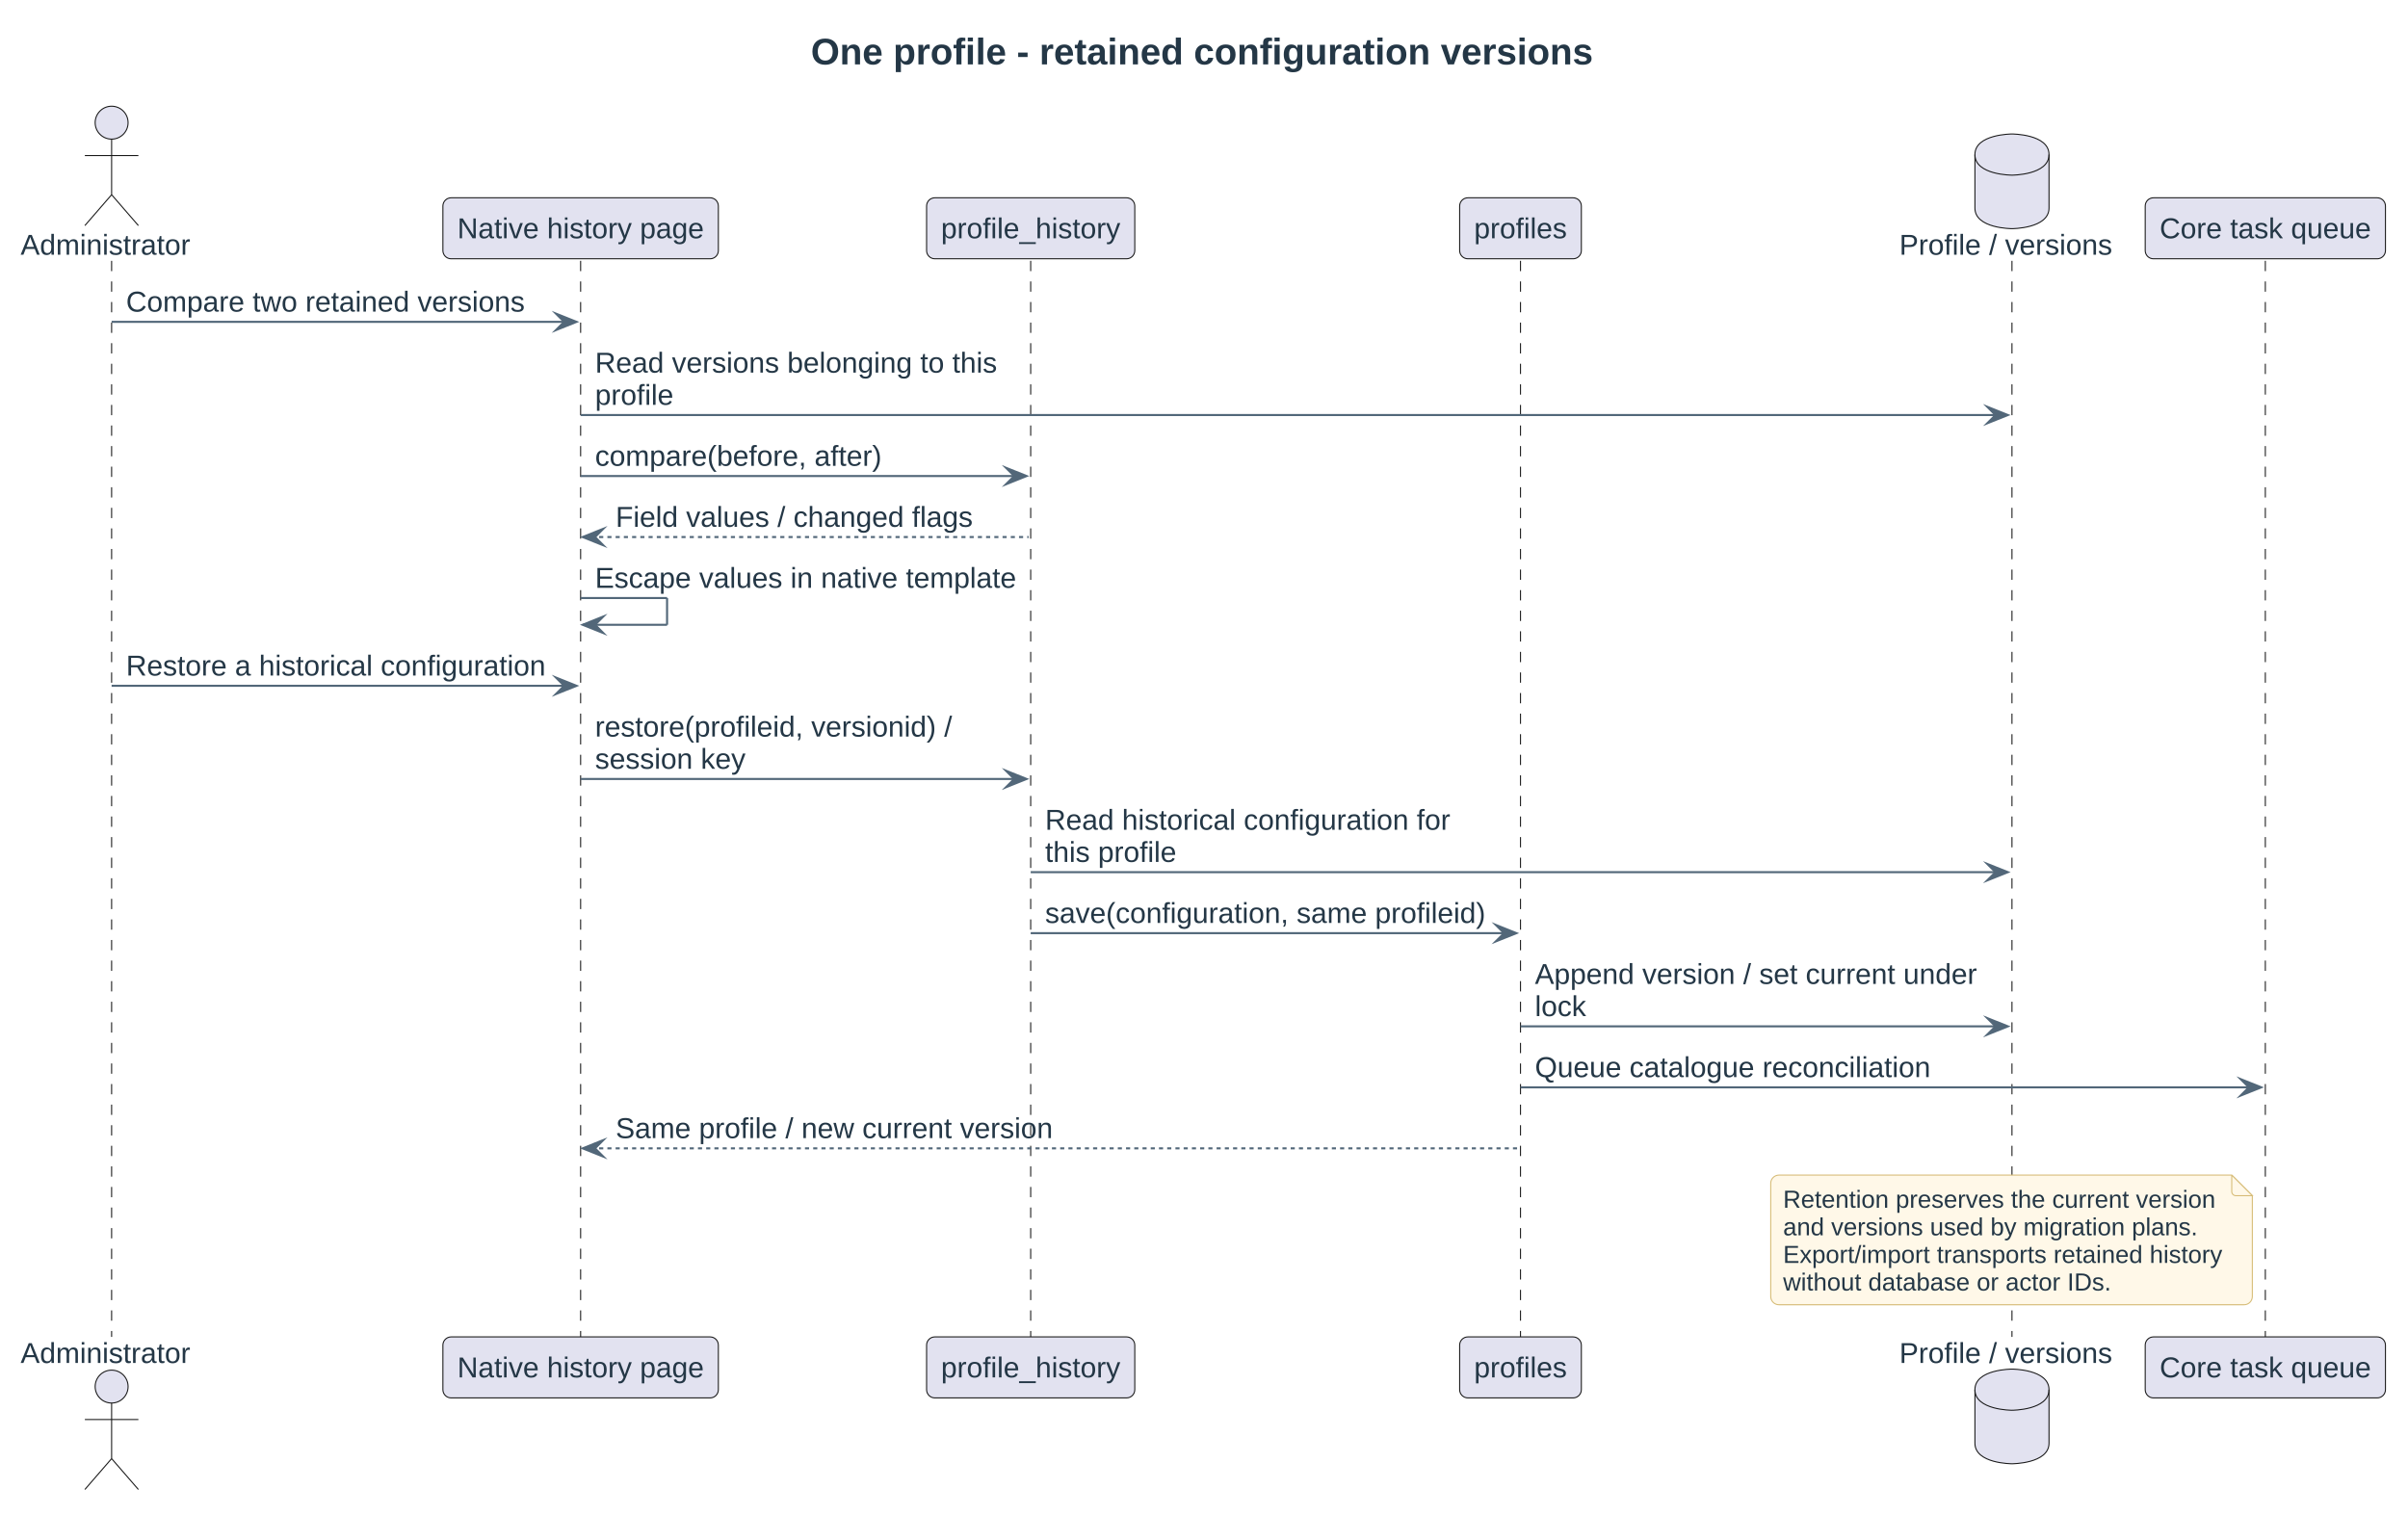
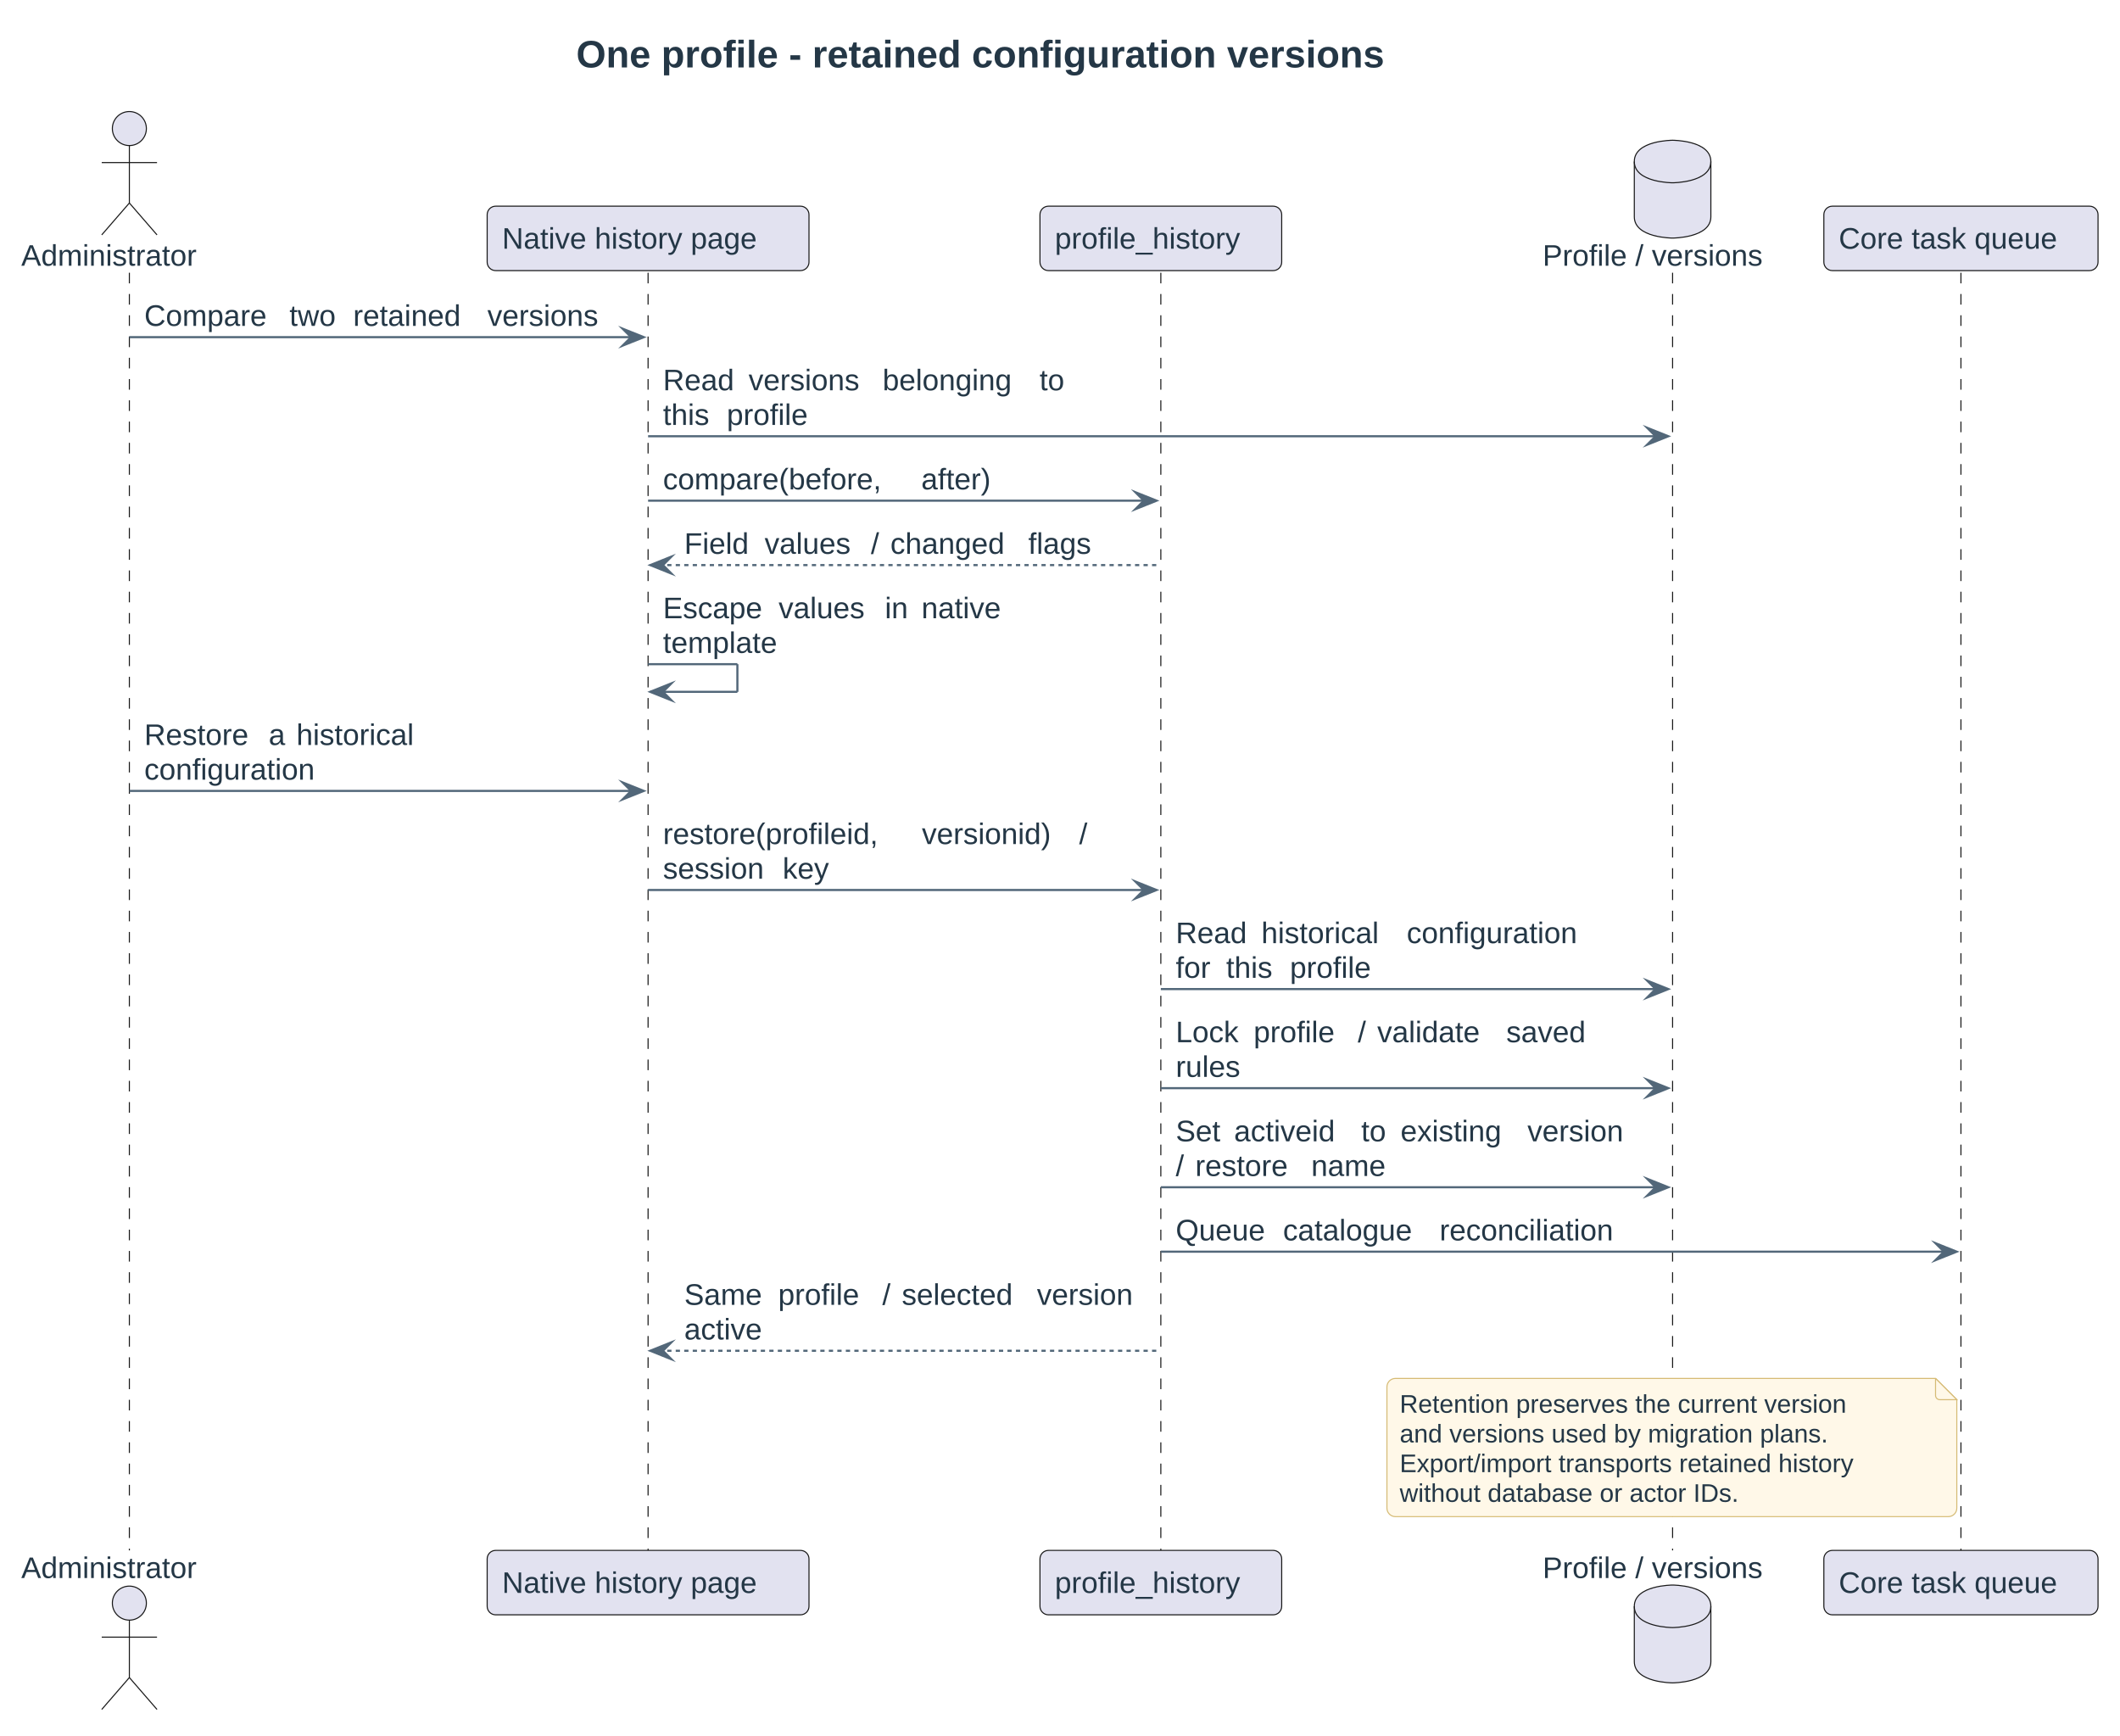
- <svg xmlns="http://www.w3.org/2000/svg" version="1.1" data-diagram-type="SEQUENCE" style="width:1170px;height:736px;background:#FFFFFF;" width="1170px" height="736px" viewBox="0 0 1170 736" zoomAndPan="magnify" preserveAspectRatio="none" contentStyleType="text/css">
+ <svg xmlns="http://www.w3.org/2000/svg" version="1.1" data-diagram-type="SEQUENCE" style="width:997px;height:816px;background:#FFFFFF;" width="997px" height="816px" viewBox="0 0 997 816" zoomAndPan="magnify" preserveAspectRatio="none" contentStyleType="text/css">
  <defs />
  <g font-family="sans-serif" lengthAdjust="spacing">
    <g class="title" data-source-line="3">
-       <text x="393.995" y="31.295" fill="#243746" font-size="18" textLength="380.057" font-weight="700" font-family="Arial">One profile - retained configuration versions</text>
+       <text x="270.996" y="31.708" fill="#243746" font-size="18" textLength="453.674" font-weight="700" font-family="Arial">One profile - retained configuration versions</text>
    </g>
    <g>
-       <rect x="50.734" y="126.75" width="8" height="522.875" fill="#000" fill-opacity="0" />
-       <line x1="54.234" y1="126.75" x2="54.234" y2="649.625" style="stroke:#181818;stroke-width:0.5;stroke-dasharray:5,5;" />
+       <rect x="57.341" y="128.25" width="8" height="600.813" fill="#000" fill-opacity="0" />
+       <line x1="60.841" y1="128.25" x2="60.841" y2="729.063" style="stroke:#181818;stroke-width:0.5;stroke-dasharray:5,5;" />
    </g>
    <g>
-       <rect x="278.616" y="126.75" width="8" height="522.875" fill="#000" fill-opacity="0" />
-       <line x1="282.116" y1="126.75" x2="282.116" y2="649.625" style="stroke:#181818;stroke-width:0.5;stroke-dasharray:5,5;" />
+       <rect x="301.281" y="128.25" width="8" height="600.813" fill="#000" fill-opacity="0" />
+       <line x1="304.781" y1="128.25" x2="304.781" y2="729.063" style="stroke:#181818;stroke-width:0.5;stroke-dasharray:5,5;" />
    </g>
    <g>
-       <rect x="497.291" y="126.75" width="8" height="522.875" fill="#000" fill-opacity="0" />
-       <line x1="500.791" y1="126.75" x2="500.791" y2="649.625" style="stroke:#181818;stroke-width:0.5;stroke-dasharray:5,5;" />
+       <rect x="542.417" y="128.25" width="8" height="600.813" fill="#000" fill-opacity="0" />
+       <line x1="545.917" y1="128.25" x2="545.917" y2="729.063" style="stroke:#181818;stroke-width:0.5;stroke-dasharray:5,5;" />
    </g>
    <g>
-       <rect x="735.283" y="126.75" width="8" height="522.875" fill="#000" fill-opacity="0" />
-       <line x1="738.783" y1="126.75" x2="738.783" y2="649.625" style="stroke:#181818;stroke-width:0.5;stroke-dasharray:5,5;" />
+       <rect x="783.089" y="128.25" width="8" height="600.813" fill="#000" fill-opacity="0" />
+       <line x1="786.589" y1="128.25" x2="786.589" y2="729.063" style="stroke:#181818;stroke-width:0.5;stroke-dasharray:5,5;" />
    </g>
    <g>
-       <rect x="974.075" y="126.75" width="8" height="522.875" fill="#000" fill-opacity="0" />
-       <line x1="977.575" y1="126.75" x2="977.575" y2="649.625" style="stroke:#181818;stroke-width:0.5;stroke-dasharray:5,5;" />
+       <rect x="918.695" y="128.25" width="8" height="600.813" fill="#000" fill-opacity="0" />
+       <line x1="922.195" y1="128.25" x2="922.195" y2="729.063" style="stroke:#181818;stroke-width:0.5;stroke-dasharray:5,5;" />
    </g>
-     <g>
-       <rect x="1097.182" y="126.75" width="8" height="522.875" fill="#000" fill-opacity="0" />
-       <line x1="1100.682" y1="126.75" x2="1100.682" y2="649.625" style="stroke:#181818;stroke-width:0.5;stroke-dasharray:5,5;" />
-     </g>
-     <text x="10" y="123.783" fill="#243746" font-size="14" textLength="82.469" font-family="Arial">Administrator</text>
-     <ellipse cx="54.234" cy="59.609" rx="8" ry="8" fill="#E2E2F0" style="stroke:#181818;stroke-width:0.5;" />
-     <path d="M54.234,67.609 L54.234,94.609 M41.234,75.609 L67.234,75.609 M54.234,94.609 L41.234,109.609 M54.234,94.609 L67.234,109.609" style="stroke:#181818;stroke-width:0.5;" fill="none" />
-     <rect x="215.196" y="96.109" width="133.841" height="29.641" fill="#E2E2F0" style="stroke:#181818;stroke-width:0.5;" rx="4" ry="4" />
-     <text x="222.196" y="115.783" fill="#243746" font-size="14" textLength="119.841" font-family="Arial">Native history page</text>
-     <rect x="450.215" y="96.109" width="101.151" height="29.641" fill="#E2E2F0" style="stroke:#181818;stroke-width:0.5;" rx="4" ry="4" />
-     <text x="457.215" y="115.783" fill="#243746" font-size="14" textLength="87.151" font-family="Arial">profile_history</text>
-     <rect x="709.218" y="96.109" width="59.131" height="29.641" fill="#E2E2F0" style="stroke:#181818;stroke-width:0.5;" rx="4" ry="4" />
-     <text x="716.218" y="115.783" fill="#243746" font-size="14" textLength="45.131" font-family="Arial">profiles</text>
-     <text x="922.834" y="123.783" fill="#243746" font-size="14" textLength="103.482" font-family="Arial">Profile / versions</text>
-     <path d="M959.575,75.109 C959.575,65.109 977.575,65.109 977.575,65.109 C977.575,65.109 995.575,65.109 995.575,75.109 L995.575,101.109 C995.575,111.109 977.575,111.109 977.575,111.109 C977.575,111.109 959.575,111.109 959.575,101.109 L959.575,75.109" style="stroke:#181818;stroke-width:0.5;" fill="#E2E2F0" />
-     <path d="M959.575,75.109 C959.575,85.109 977.575,85.109 977.575,85.109 C977.575,85.109 995.575,85.109 995.575,75.109" style="stroke:#181818;stroke-width:0.5;" fill="none" />
-     <rect x="1042.316" y="96.109" width="116.73" height="29.641" fill="#E2E2F0" style="stroke:#181818;stroke-width:0.5;" rx="4" ry="4" />
-     <text x="1049.316" y="115.783" fill="#243746" font-size="14" textLength="102.73" font-family="Arial">Core task queue</text>
-     <text x="10" y="662.299" fill="#243746" font-size="14" textLength="82.469" font-family="Arial">Administrator</text>
-     <ellipse cx="54.234" cy="673.766" rx="8" ry="8" fill="#E2E2F0" style="stroke:#181818;stroke-width:0.5;" />
-     <path d="M54.234,681.766 L54.234,708.766 M41.234,689.766 L67.234,689.766 M54.234,708.766 L41.234,723.766 M54.234,708.766 L67.234,723.766" style="stroke:#181818;stroke-width:0.5;" fill="none" />
-     <rect x="215.196" y="649.625" width="133.841" height="29.641" fill="#E2E2F0" style="stroke:#181818;stroke-width:0.5;" rx="4" ry="4" />
-     <text x="222.196" y="669.299" fill="#243746" font-size="14" textLength="119.841" font-family="Arial">Native history page</text>
-     <rect x="450.215" y="649.625" width="101.151" height="29.641" fill="#E2E2F0" style="stroke:#181818;stroke-width:0.5;" rx="4" ry="4" />
-     <text x="457.215" y="669.299" fill="#243746" font-size="14" textLength="87.151" font-family="Arial">profile_history</text>
-     <rect x="709.218" y="649.625" width="59.131" height="29.641" fill="#E2E2F0" style="stroke:#181818;stroke-width:0.5;" rx="4" ry="4" />
-     <text x="716.218" y="669.299" fill="#243746" font-size="14" textLength="45.131" font-family="Arial">profiles</text>
-     <text x="922.834" y="662.299" fill="#243746" font-size="14" textLength="103.482" font-family="Arial">Profile / versions</text>
-     <path d="M959.575,675.266 C959.575,665.266 977.575,665.266 977.575,665.266 C977.575,665.266 995.575,665.266 995.575,675.266 L995.575,701.266 C995.575,711.266 977.575,711.266 977.575,711.266 C977.575,711.266 959.575,711.266 959.575,701.266 L959.575,675.266" style="stroke:#181818;stroke-width:0.5;" fill="#E2E2F0" />
-     <path d="M959.575,675.266 C959.575,685.266 977.575,685.266 977.575,685.266 C977.575,685.266 995.575,685.266 995.575,675.266" style="stroke:#181818;stroke-width:0.5;" fill="none" />
-     <rect x="1042.316" y="649.625" width="116.73" height="29.641" fill="#E2E2F0" style="stroke:#181818;stroke-width:0.5;" rx="4" ry="4" />
-     <text x="1049.316" y="669.299" fill="#243746" font-size="14" textLength="102.73" font-family="Arial">Core task queue</text>
-     <polygon points="270.116,152.391,280.116,156.391,270.116,160.391,274.116,156.391" fill="#526779" style="stroke:#526779;stroke-width:1;stroke-linejoin:miter;stroke-miterlimit:10;" />
-     <line x1="54.234" y1="156.391" x2="276.116" y2="156.391" style="stroke:#526779;stroke-width:1;" />
-     <text x="61.234" y="151.424" fill="#243746" font-size="14" textLength="57.579" font-family="Arial">Compare</text>
-     <text x="118.813" y="151.424" fill="#243746" font-size="14" font-family="Arial"> </text>
-     <text x="122.703" y="151.424" fill="#243746" font-size="14" textLength="21.786" font-family="Arial">two</text>
-     <text x="144.489" y="151.424" fill="#243746" font-size="14" font-family="Arial"> </text>
-     <text x="148.379" y="151.424" fill="#243746" font-size="14" textLength="50.593" font-family="Arial">retained</text>
-     <text x="198.972" y="151.424" fill="#243746" font-size="14" font-family="Arial"> </text>
-     <text x="202.861" y="151.424" fill="#243746" font-size="14" textLength="52.131" font-family="Arial">versions</text>
-     <polygon points="965.575,197.672,975.575,201.672,965.575,205.672,969.575,201.672" fill="#526779" style="stroke:#526779;stroke-width:1;stroke-linejoin:miter;stroke-miterlimit:10;" />
-     <line x1="282.116" y1="201.672" x2="971.575" y2="201.672" style="stroke:#526779;stroke-width:1;" />
-     <text x="289.116" y="181.064" fill="#243746" font-size="14" textLength="33.469" font-family="Arial">Read</text>
-     <text x="322.585" y="181.064" fill="#243746" font-size="14" font-family="Arial"> </text>
-     <text x="326.475" y="181.064" fill="#243746" font-size="14" textLength="52.131" font-family="Arial">versions</text>
-     <text x="378.605" y="181.064" fill="#243746" font-size="14" font-family="Arial"> </text>
-     <text x="382.495" y="181.064" fill="#243746" font-size="14" textLength="60.724" font-family="Arial">belonging</text>
-     <text x="443.219" y="181.064" fill="#243746" font-size="14" font-family="Arial"> </text>
-     <text x="447.108" y="181.064" fill="#243746" font-size="14" textLength="11.676" font-family="Arial">to</text>
-     <text x="458.784" y="181.064" fill="#243746" font-size="14" font-family="Arial"> </text>
-     <text x="462.674" y="181.064" fill="#243746" font-size="14" textLength="21.786" font-family="Arial">this</text>
-     <text x="289.116" y="196.705" fill="#243746" font-size="14" textLength="38.131" font-family="Arial">profile</text>
-     <polygon points="488.791,227.313,498.791,231.313,488.791,235.313,492.791,231.313" fill="#526779" style="stroke:#526779;stroke-width:1;stroke-linejoin:miter;stroke-miterlimit:10;" />
-     <line x1="282.116" y1="231.313" x2="494.791" y2="231.313" style="stroke:#526779;stroke-width:1;" />
-     <text x="289.116" y="226.346" fill="#243746" font-size="14" textLength="102.717" font-family="Arial">compare(before,</text>
-     <text x="391.833" y="226.346" fill="#243746" font-size="14" font-family="Arial"> </text>
-     <text x="395.723" y="226.346" fill="#243746" font-size="14" textLength="32.676" font-family="Arial">after)</text>
-     <polygon points="293.116,256.953,283.116,260.953,293.116,264.953,289.116,260.953" fill="#526779" style="stroke:#526779;stroke-width:1;stroke-linejoin:miter;stroke-miterlimit:10;" />
-     <line x1="287.116" y1="260.953" x2="499.791" y2="260.953" style="stroke:#526779;stroke-width:1;stroke-dasharray:2,2;" />
-     <text x="299.116" y="255.986" fill="#243746" font-size="14" textLength="30.345" font-family="Arial">Field</text>
-     <text x="329.461" y="255.986" fill="#243746" font-size="14" font-family="Arial"> </text>
-     <text x="333.351" y="255.986" fill="#243746" font-size="14" textLength="40.469" font-family="Arial">values</text>
-     <text x="373.819" y="255.986" fill="#243746" font-size="14" font-family="Arial"> </text>
-     <text x="377.709" y="255.986" fill="#243746" font-size="14" font-family="Arial">/</text>
-     <text x="381.599" y="255.986" fill="#243746" font-size="14" font-family="Arial"> </text>
-     <text x="385.488" y="255.986" fill="#243746" font-size="14" textLength="53.717" font-family="Arial">changed</text>
-     <text x="439.205" y="255.986" fill="#243746" font-size="14" font-family="Arial"> </text>
-     <text x="443.095" y="255.986" fill="#243746" font-size="14" textLength="29.572" font-family="Arial">flags</text>
-     <line x1="282.116" y1="290.594" x2="324.116" y2="290.594" style="stroke:#526779;stroke-width:1;" />
-     <line x1="324.116" y1="290.594" x2="324.116" y2="303.594" style="stroke:#526779;stroke-width:1;" />
-     <line x1="283.116" y1="303.594" x2="324.116" y2="303.594" style="stroke:#526779;stroke-width:1;" />
-     <polygon points="293.116,299.594,283.116,303.594,293.116,307.594,289.116,303.594" fill="#526779" style="stroke:#526779;stroke-width:1;stroke-linejoin:miter;stroke-miterlimit:10;" />
-     <text x="289.116" y="285.627" fill="#243746" font-size="14" textLength="46.696" font-family="Arial">Escape</text>
-     <text x="335.813" y="285.627" fill="#243746" font-size="14" font-family="Arial"> </text>
-     <text x="339.702" y="285.627" fill="#243746" font-size="14" textLength="40.469" font-family="Arial">values</text>
-     <text x="380.171" y="285.627" fill="#243746" font-size="14" font-family="Arial"> </text>
-     <text x="384.061" y="285.627" fill="#243746" font-size="14" textLength="10.896" font-family="Arial">in</text>
-     <text x="394.957" y="285.627" fill="#243746" font-size="14" font-family="Arial"> </text>
-     <text x="398.847" y="285.627" fill="#243746" font-size="14" textLength="37.358" font-family="Arial">native</text>
-     <text x="436.205" y="285.627" fill="#243746" font-size="14" font-family="Arial"> </text>
-     <text x="440.095" y="285.627" fill="#243746" font-size="14" textLength="53.696" font-family="Arial">template</text>
-     <polygon points="270.116,329.234,280.116,333.234,270.116,337.234,274.116,333.234" fill="#526779" style="stroke:#526779;stroke-width:1;stroke-linejoin:miter;stroke-miterlimit:10;" />
-     <line x1="54.234" y1="333.234" x2="276.116" y2="333.234" style="stroke:#526779;stroke-width:1;" />
-     <text x="61.234" y="328.268" fill="#243746" font-size="14" textLength="49.021" font-family="Arial">Restore</text>
-     <text x="110.255" y="328.268" fill="#243746" font-size="14" font-family="Arial"> </text>
-     <text x="114.145" y="328.268" fill="#243746" font-size="14" font-family="Arial">a</text>
-     <text x="121.931" y="328.268" fill="#243746" font-size="14" font-family="Arial"> </text>
-     <text x="125.82" y="328.268" fill="#243746" font-size="14" textLength="55.241" font-family="Arial">historical</text>
-     <text x="181.062" y="328.268" fill="#243746" font-size="14" font-family="Arial"> </text>
-     <text x="184.951" y="328.268" fill="#243746" font-size="14" textLength="80.165" font-family="Arial">configuration</text>
-     <polygon points="488.791,374.516,498.791,378.516,488.791,382.516,492.791,378.516" fill="#526779" style="stroke:#526779;stroke-width:1;stroke-linejoin:miter;stroke-miterlimit:10;" />
-     <line x1="282.116" y1="378.516" x2="494.791" y2="378.516" style="stroke:#526779;stroke-width:1;" />
-     <text x="289.116" y="357.908" fill="#243746" font-size="14" textLength="101.151" font-family="Arial">restore(profileid,</text>
-     <text x="390.268" y="357.908" fill="#243746" font-size="14" font-family="Arial"> </text>
-     <text x="394.157" y="357.908" fill="#243746" font-size="14" textLength="60.689" font-family="Arial">versionid)</text>
-     <text x="454.847" y="357.908" fill="#243746" font-size="14" font-family="Arial"> </text>
-     <text x="458.736" y="357.908" fill="#243746" font-size="14" font-family="Arial">/</text>
-     <text x="289.116" y="373.549" fill="#243746" font-size="14" textLength="47.469" font-family="Arial">session</text>
-     <text x="336.585" y="373.549" fill="#243746" font-size="14" font-family="Arial"> </text>
-     <text x="340.475" y="373.549" fill="#243746" font-size="14" textLength="21.786" font-family="Arial">key</text>
-     <polygon points="965.575,419.797,975.575,423.797,965.575,427.797,969.575,423.797" fill="#526779" style="stroke:#526779;stroke-width:1;stroke-linejoin:miter;stroke-miterlimit:10;" />
-     <line x1="500.791" y1="423.797" x2="971.575" y2="423.797" style="stroke:#526779;stroke-width:1;" />
-     <text x="507.791" y="403.189" fill="#243746" font-size="14" textLength="33.469" font-family="Arial">Read</text>
-     <text x="541.26" y="403.189" fill="#243746" font-size="14" font-family="Arial"> </text>
-     <text x="545.149" y="403.189" fill="#243746" font-size="14" textLength="55.241" font-family="Arial">historical</text>
-     <text x="600.391" y="403.189" fill="#243746" font-size="14" font-family="Arial"> </text>
-     <text x="604.28" y="403.189" fill="#243746" font-size="14" textLength="80.165" font-family="Arial">configuration</text>
-     <text x="684.445" y="403.189" fill="#243746" font-size="14" font-family="Arial"> </text>
-     <text x="688.335" y="403.189" fill="#243746" font-size="14" textLength="16.338" font-family="Arial">for</text>
-     <text x="507.791" y="418.83" fill="#243746" font-size="14" textLength="21.786" font-family="Arial">this</text>
-     <text x="529.577" y="418.83" fill="#243746" font-size="14" font-family="Arial"> </text>
-     <text x="533.467" y="418.83" fill="#243746" font-size="14" textLength="38.131" font-family="Arial">profile</text>
-     <polygon points="726.783,449.438,736.783,453.438,726.783,457.438,730.783,453.438" fill="#526779" style="stroke:#526779;stroke-width:1;stroke-linejoin:miter;stroke-miterlimit:10;" />
-     <line x1="500.791" y1="453.438" x2="732.783" y2="453.438" style="stroke:#526779;stroke-width:1;" />
-     <text x="507.791" y="448.471" fill="#243746" font-size="14" textLength="118.289" font-family="Arial">save(configuration,</text>
-     <text x="626.08" y="448.471" fill="#243746" font-size="14" font-family="Arial"> </text>
-     <text x="629.97" y="448.471" fill="#243746" font-size="14" textLength="34.234" font-family="Arial">same</text>
-     <text x="664.204" y="448.471" fill="#243746" font-size="14" font-family="Arial"> </text>
-     <text x="668.094" y="448.471" fill="#243746" font-size="14" textLength="53.689" font-family="Arial">profileid)</text>
-     <polygon points="965.575,494.719,975.575,498.719,965.575,502.719,969.575,498.719" fill="#526779" style="stroke:#526779;stroke-width:1;stroke-linejoin:miter;stroke-miterlimit:10;" />
-     <line x1="738.783" y1="498.719" x2="971.575" y2="498.719" style="stroke:#526779;stroke-width:1;" />
-     <text x="745.783" y="478.111" fill="#243746" font-size="14" textLength="48.269" font-family="Arial">Append</text>
-     <text x="794.052" y="478.111" fill="#243746" font-size="14" font-family="Arial"> </text>
-     <text x="797.941" y="478.111" fill="#243746" font-size="14" textLength="45.131" font-family="Arial">version</text>
-     <text x="843.072" y="478.111" fill="#243746" font-size="14" font-family="Arial"> </text>
-     <text x="846.962" y="478.111" fill="#243746" font-size="14" font-family="Arial">/</text>
-     <text x="850.852" y="478.111" fill="#243746" font-size="14" font-family="Arial"> </text>
-     <text x="854.741" y="478.111" fill="#243746" font-size="14" textLength="18.676" font-family="Arial">set</text>
-     <text x="873.417" y="478.111" fill="#243746" font-size="14" font-family="Arial"> </text>
-     <text x="877.307" y="478.111" fill="#243746" font-size="14" textLength="43.572" font-family="Arial">current</text>
-     <text x="920.879" y="478.111" fill="#243746" font-size="14" font-family="Arial"> </text>
-     <text x="924.769" y="478.111" fill="#243746" font-size="14" textLength="35.807" font-family="Arial">under</text>
-     <text x="745.783" y="493.752" fill="#243746" font-size="14" textLength="24.896" font-family="Arial">lock</text>
-     <polygon points="1088.682,524.359,1098.682,528.359,1088.682,532.359,1092.682,528.359" fill="#526779" style="stroke:#526779;stroke-width:1;stroke-linejoin:miter;stroke-miterlimit:10;" />
-     <line x1="738.783" y1="528.359" x2="1094.682" y2="528.359" style="stroke:#526779;stroke-width:1;" />
-     <text x="745.783" y="523.393" fill="#243746" font-size="14" textLength="42.034" font-family="Arial">Queue</text>
-     <text x="787.817" y="523.393" fill="#243746" font-size="14" font-family="Arial"> </text>
-     <text x="791.707" y="523.393" fill="#243746" font-size="14" textLength="60.717" font-family="Arial">catalogue</text>
-     <text x="852.424" y="523.393" fill="#243746" font-size="14" font-family="Arial"> </text>
-     <text x="856.313" y="523.393" fill="#243746" font-size="14" textLength="81.71" font-family="Arial">reconciliation</text>
-     <polygon points="293.116,554,283.116,558,293.116,562,289.116,558" fill="#526779" style="stroke:#526779;stroke-width:1;stroke-linejoin:miter;stroke-miterlimit:10;" />
-     <line x1="287.116" y1="558" x2="737.783" y2="558" style="stroke:#526779;stroke-width:1;stroke-dasharray:2,2;" />
-     <text x="299.116" y="553.033" fill="#243746" font-size="14" textLength="36.572" font-family="Arial">Same</text>
-     <text x="335.688" y="553.033" fill="#243746" font-size="14" font-family="Arial"> </text>
-     <text x="339.578" y="553.033" fill="#243746" font-size="14" textLength="38.131" font-family="Arial">profile</text>
-     <text x="377.709" y="553.033" fill="#243746" font-size="14" font-family="Arial"> </text>
-     <text x="381.599" y="553.033" fill="#243746" font-size="14" font-family="Arial">/</text>
-     <text x="385.488" y="553.033" fill="#243746" font-size="14" font-family="Arial"> </text>
-     <text x="389.378" y="553.033" fill="#243746" font-size="14" textLength="25.683" font-family="Arial">new</text>
-     <text x="415.061" y="553.033" fill="#243746" font-size="14" font-family="Arial"> </text>
-     <text x="418.95" y="553.033" fill="#243746" font-size="14" textLength="43.572" font-family="Arial">current</text>
-     <text x="462.522" y="553.033" fill="#243746" font-size="14" font-family="Arial"> </text>
-     <text x="466.412" y="553.033" fill="#243746" font-size="14" textLength="45.131" font-family="Arial">version</text>
-     <path d="M860.364,575 L860.364,630 A4,4 0 0 0 864.364,634 L1090.364,634 A4,4 0 0 0 1094.364,630 L1094.364,581 L1084.364,571 L864.364,571 A4,4 0 0 0 860.364,575" style="stroke:#D6BB75;stroke-width:0.5;" fill="#FFF8E8" />
-     <path d="M1084.364,571 L1084.364,579 A2,2 0 0 0 1086.364,581 L1094.364,581 L1084.364,571" style="stroke:#D6BB75;stroke-width:0.5;" fill="#FFF8E8" />
-     <text x="866.364" y="586.863" fill="#243746" font-size="12" textLength="210.105" font-family="Arial">Retention preserves the current version</text>
-     <text x="866.364" y="600.27" fill="#243746" font-size="12" textLength="201.445" font-family="Arial">and versions used by migration plans.</text>
-     <text x="866.364" y="613.676" fill="#243746" font-size="12" textLength="213.422" font-family="Arial">Export/import transports retained history</text>
-     <text x="866.364" y="627.082" fill="#243746" font-size="12" textLength="159.416" font-family="Arial">without database or actor IDs.</text>
+     <text x="10" y="124.948" fill="#243746" font-size="14" textLength="95.683" font-family="Arial">Administrator</text>
+     <ellipse cx="60.841" cy="60.453" rx="8" ry="8" fill="#E2E2F0" style="stroke:#181818;stroke-width:0.5;" />
+     <path d="M60.841,68.453 L60.841,95.453 M47.841,76.453 L73.841,76.453 M60.841,95.453 L47.841,110.453 M60.841,95.453 L73.841,110.453" style="stroke:#181818;stroke-width:0.5;" fill="none" />
+     <rect x="229.107" y="96.953" width="151.348" height="30.297" fill="#E2E2F0" style="stroke:#181818;stroke-width:0.5;" rx="4" ry="4" />
+     <text x="236.107" y="116.948" fill="#243746" font-size="14" textLength="137.348" font-family="Arial">Native history page</text>
+     <rect x="489.077" y="96.953" width="113.682" height="30.297" fill="#E2E2F0" style="stroke:#181818;stroke-width:0.5;" rx="4" ry="4" />
+     <text x="496.077" y="116.948" fill="#243746" font-size="14" textLength="99.682" font-family="Arial">profile_history</text>
+     <text x="725.453" y="124.948" fill="#243746" font-size="14" textLength="116.272" font-family="Arial">Profile / versions</text>
+     <path d="M768.589,75.953 C768.589,65.953 786.589,65.953 786.589,65.953 C786.589,65.953 804.589,65.953 804.589,75.953 L804.589,101.953 C804.589,111.953 786.589,111.953 786.589,111.953 C786.589,111.953 768.589,111.953 768.589,101.953 L768.589,75.953" style="stroke:#181818;stroke-width:0.5;" fill="#E2E2F0" />
+     <path d="M768.589,75.953 C768.589,85.953 786.589,85.953 786.589,85.953 C786.589,85.953 804.589,85.953 804.589,75.953" style="stroke:#181818;stroke-width:0.5;" fill="none" />
+     <rect x="857.726" y="96.953" width="128.939" height="30.297" fill="#E2E2F0" style="stroke:#181818;stroke-width:0.5;" rx="4" ry="4" />
+     <text x="864.726" y="116.948" fill="#243746" font-size="14" textLength="114.939" font-family="Arial">Core task queue</text>
+     <text x="10" y="742.058" fill="#243746" font-size="14" textLength="95.683" font-family="Arial">Administrator</text>
+     <ellipse cx="60.841" cy="753.859" rx="8" ry="8" fill="#E2E2F0" style="stroke:#181818;stroke-width:0.5;" />
+     <path d="M60.841,761.859 L60.841,788.859 M47.841,769.859 L73.841,769.859 M60.841,788.859 L47.841,803.859 M60.841,788.859 L73.841,803.859" style="stroke:#181818;stroke-width:0.5;" fill="none" />
+     <rect x="229.107" y="729.063" width="151.348" height="30.297" fill="#E2E2F0" style="stroke:#181818;stroke-width:0.5;" rx="4" ry="4" />
+     <text x="236.107" y="749.058" fill="#243746" font-size="14" textLength="137.348" font-family="Arial">Native history page</text>
+     <rect x="489.077" y="729.063" width="113.682" height="30.297" fill="#E2E2F0" style="stroke:#181818;stroke-width:0.5;" rx="4" ry="4" />
+     <text x="496.077" y="749.058" fill="#243746" font-size="14" textLength="99.682" font-family="Arial">profile_history</text>
+     <text x="725.453" y="742.058" fill="#243746" font-size="14" textLength="116.272" font-family="Arial">Profile / versions</text>
+     <path d="M768.589,755.359 C768.589,745.359 786.589,745.359 786.589,745.359 C786.589,745.359 804.589,745.359 804.589,755.359 L804.589,781.359 C804.589,791.359 786.589,791.359 786.589,791.359 C786.589,791.359 768.589,791.359 768.589,781.359 L768.589,755.359" style="stroke:#181818;stroke-width:0.5;" fill="#E2E2F0" />
+     <path d="M768.589,755.359 C768.589,765.359 786.589,765.359 786.589,765.359 C786.589,765.359 804.589,765.359 804.589,755.359" style="stroke:#181818;stroke-width:0.5;" fill="none" />
+     <rect x="857.726" y="729.063" width="128.939" height="30.297" fill="#E2E2F0" style="stroke:#181818;stroke-width:0.5;" rx="4" ry="4" />
+     <text x="864.726" y="749.058" fill="#243746" font-size="14" textLength="114.939" font-family="Arial">Core task queue</text>
+     <polygon points="292.781,154.547,302.781,158.547,292.781,162.547,296.781,158.547" fill="#526779" style="stroke:#526779;stroke-width:1;stroke-linejoin:miter;stroke-miterlimit:10;" />
+     <line x1="60.841" y1="158.547" x2="298.781" y2="158.547" style="stroke:#526779;stroke-width:1;" />
+     <text x="67.841" y="153.245" fill="#243746" font-size="14" textLength="63.813" font-family="Arial">Compare</text>
+     <text x="131.655" y="153.245" fill="#243746" font-size="14" font-family="Arial"> </text>
+     <text x="136.105" y="153.245" fill="#243746" font-size="14" textLength="25.505" font-family="Arial">two</text>
+     <text x="161.61" y="153.245" fill="#243746" font-size="14" font-family="Arial"> </text>
+     <text x="166.06" y="153.245" fill="#243746" font-size="14" textLength="58.7" font-family="Arial">retained</text>
+     <text x="224.76" y="153.245" fill="#243746" font-size="14" font-family="Arial"> </text>
+     <text x="229.21" y="153.245" fill="#243746" font-size="14" textLength="58.57" font-family="Arial">versions</text>
+     <polygon points="774.589,201.141,784.589,205.141,774.589,209.141,778.589,205.141" fill="#526779" style="stroke:#526779;stroke-width:1;stroke-linejoin:miter;stroke-miterlimit:10;" />
+     <line x1="304.781" y1="205.141" x2="780.589" y2="205.141" style="stroke:#526779;stroke-width:1;" />
+     <text x="311.781" y="183.542" fill="#243746" font-size="14" textLength="35.807" font-family="Arial">Read</text>
+     <text x="347.587" y="183.542" fill="#243746" font-size="14" font-family="Arial"> </text>
+     <text x="352.038" y="183.542" fill="#243746" font-size="14" textLength="58.57" font-family="Arial">versions</text>
+     <text x="410.608" y="183.542" fill="#243746" font-size="14" font-family="Arial"> </text>
+     <text x="415.058" y="183.542" fill="#243746" font-size="14" textLength="69.364" font-family="Arial">belonging</text>
+     <text x="484.422" y="183.542" fill="#243746" font-size="14" font-family="Arial"> </text>
+     <text x="488.873" y="183.542" fill="#243746" font-size="14" textLength="14.055" font-family="Arial">to</text>
+     <text x="311.781" y="199.839" fill="#243746" font-size="14" textLength="25.546" font-family="Arial">this</text>
+     <text x="337.327" y="199.839" fill="#243746" font-size="14" font-family="Arial"> </text>
+     <text x="341.777" y="199.839" fill="#243746" font-size="14" textLength="44.529" font-family="Arial">profile</text>
+     <polygon points="533.917,231.438,543.917,235.438,533.917,239.438,537.917,235.438" fill="#526779" style="stroke:#526779;stroke-width:1;stroke-linejoin:miter;stroke-miterlimit:10;" />
+     <line x1="304.781" y1="235.438" x2="539.917" y2="235.438" style="stroke:#526779;stroke-width:1;" />
+     <text x="311.781" y="230.136" fill="#243746" font-size="14" textLength="117.011" font-family="Arial">compare(before,</text>
+     <text x="428.792" y="230.136" fill="#243746" font-size="14" font-family="Arial"> </text>
+     <text x="433.242" y="230.136" fill="#243746" font-size="14" textLength="38.828" font-family="Arial">after)</text>
+     <polygon points="315.781,261.734,305.781,265.734,315.781,269.734,311.781,265.734" fill="#526779" style="stroke:#526779;stroke-width:1;stroke-linejoin:miter;stroke-miterlimit:10;" />
+     <line x1="309.781" y1="265.734" x2="544.917" y2="265.734" style="stroke:#526779;stroke-width:1;stroke-dasharray:2,2;" />
+     <text x="321.781" y="260.433" fill="#243746" font-size="14" textLength="33.332" font-family="Arial">Field</text>
+     <text x="355.113" y="260.433" fill="#243746" font-size="14" font-family="Arial"> </text>
+     <text x="359.563" y="260.433" fill="#243746" font-size="14" textLength="45.534" font-family="Arial">values</text>
+     <text x="405.097" y="260.433" fill="#243746" font-size="14" font-family="Arial"> </text>
+     <text x="409.547" y="260.433" fill="#243746" font-size="14" font-family="Arial">/</text>
+     <text x="414.264" y="260.433" fill="#243746" font-size="14" font-family="Arial"> </text>
+     <text x="418.714" y="260.433" fill="#243746" font-size="14" textLength="60.409" font-family="Arial">changed</text>
+     <text x="479.124" y="260.433" fill="#243746" font-size="14" font-family="Arial"> </text>
+     <text x="483.574" y="260.433" fill="#243746" font-size="14" textLength="33.578" font-family="Arial">flags</text>
+     <line x1="304.781" y1="312.328" x2="346.781" y2="312.328" style="stroke:#526779;stroke-width:1;" />
+     <line x1="346.781" y1="312.328" x2="346.781" y2="325.328" style="stroke:#526779;stroke-width:1;" />
+     <line x1="305.781" y1="325.328" x2="346.781" y2="325.328" style="stroke:#526779;stroke-width:1;" />
+     <polygon points="315.781,321.328,305.781,325.328,315.781,329.328,311.781,325.328" fill="#526779" style="stroke:#526779;stroke-width:1;stroke-linejoin:miter;stroke-miterlimit:10;" />
+     <text x="311.781" y="290.729" fill="#243746" font-size="14" textLength="49.916" font-family="Arial">Escape</text>
+     <text x="361.697" y="290.729" fill="#243746" font-size="14" font-family="Arial"> </text>
+     <text x="366.147" y="290.729" fill="#243746" font-size="14" textLength="45.534" font-family="Arial">values</text>
+     <text x="411.681" y="290.729" fill="#243746" font-size="14" font-family="Arial"> </text>
+     <text x="416.131" y="290.729" fill="#243746" font-size="14" textLength="12.763" font-family="Arial">in</text>
+     <text x="428.894" y="290.729" fill="#243746" font-size="14" font-family="Arial"> </text>
+     <text x="433.344" y="290.729" fill="#243746" font-size="14" textLength="43.729" font-family="Arial">native</text>
+     <text x="311.781" y="307.026" fill="#243746" font-size="14" textLength="63.198" font-family="Arial">template</text>
+     <polygon points="292.781,367.922,302.781,371.922,292.781,375.922,296.781,371.922" fill="#526779" style="stroke:#526779;stroke-width:1;stroke-linejoin:miter;stroke-miterlimit:10;" />
+     <line x1="60.841" y1="371.922" x2="298.781" y2="371.922" style="stroke:#526779;stroke-width:1;" />
+     <text x="67.841" y="350.323" fill="#243746" font-size="14" textLength="54.059" font-family="Arial">Restore</text>
+     <text x="121.9" y="350.323" fill="#243746" font-size="14" font-family="Arial"> </text>
+     <text x="126.35" y="350.323" fill="#243746" font-size="14" font-family="Arial">a</text>
+     <text x="134.929" y="350.323" fill="#243746" font-size="14" font-family="Arial"> </text>
+     <text x="139.379" y="350.323" fill="#243746" font-size="14" textLength="63.923" font-family="Arial">historical</text>
+     <text x="67.841" y="366.62" fill="#243746" font-size="14" textLength="92.866" font-family="Arial">configuration</text>
+     <polygon points="533.917,414.516,543.917,418.516,533.917,422.516,537.917,418.516" fill="#526779" style="stroke:#526779;stroke-width:1;stroke-linejoin:miter;stroke-miterlimit:10;" />
+     <line x1="304.781" y1="418.516" x2="539.917" y2="418.516" style="stroke:#526779;stroke-width:1;" />
+     <text x="311.781" y="396.917" fill="#243746" font-size="14" textLength="117.305" font-family="Arial">restore(profileid,</text>
+     <text x="429.085" y="396.917" fill="#243746" font-size="14" font-family="Arial"> </text>
+     <text x="433.536" y="396.917" fill="#243746" font-size="14" textLength="69.515" font-family="Arial">versionid)</text>
+     <text x="503.05" y="396.917" fill="#243746" font-size="14" font-family="Arial"> </text>
+     <text x="507.5" y="396.917" fill="#243746" font-size="14" font-family="Arial">/</text>
+     <text x="311.781" y="413.214" fill="#243746" font-size="14" textLength="51.823" font-family="Arial">session</text>
+     <text x="363.604" y="413.214" fill="#243746" font-size="14" font-family="Arial"> </text>
+     <text x="368.054" y="413.214" fill="#243746" font-size="14" textLength="25.006" font-family="Arial">key</text>
+     <polygon points="774.589,461.109,784.589,465.109,774.589,469.109,778.589,465.109" fill="#526779" style="stroke:#526779;stroke-width:1;stroke-linejoin:miter;stroke-miterlimit:10;" />
+     <line x1="545.917" y1="465.109" x2="780.589" y2="465.109" style="stroke:#526779;stroke-width:1;" />
+     <text x="552.917" y="443.511" fill="#243746" font-size="14" textLength="35.807" font-family="Arial">Read</text>
+     <text x="588.724" y="443.511" fill="#243746" font-size="14" font-family="Arial"> </text>
+     <text x="593.174" y="443.511" fill="#243746" font-size="14" textLength="63.923" font-family="Arial">historical</text>
+     <text x="657.097" y="443.511" fill="#243746" font-size="14" font-family="Arial"> </text>
+     <text x="661.547" y="443.511" fill="#243746" font-size="14" textLength="92.866" font-family="Arial">configuration</text>
+     <text x="552.917" y="459.808" fill="#243746" font-size="14" textLength="19.25" font-family="Arial">for</text>
+     <text x="572.167" y="459.808" fill="#243746" font-size="14" font-family="Arial"> </text>
+     <text x="576.618" y="459.808" fill="#243746" font-size="14" textLength="25.546" font-family="Arial">this</text>
+     <text x="602.164" y="459.808" fill="#243746" font-size="14" font-family="Arial"> </text>
+     <text x="606.614" y="459.808" fill="#243746" font-size="14" textLength="44.529" font-family="Arial">profile</text>
+     <polygon points="774.589,507.703,784.589,511.703,774.589,515.703,778.589,511.703" fill="#526779" style="stroke:#526779;stroke-width:1;stroke-linejoin:miter;stroke-miterlimit:10;" />
+     <line x1="545.917" y1="511.703" x2="780.589" y2="511.703" style="stroke:#526779;stroke-width:1;" />
+     <text x="552.917" y="490.104" fill="#243746" font-size="14" textLength="32.17" font-family="Arial">Lock</text>
+     <text x="585.087" y="490.104" fill="#243746" font-size="14" font-family="Arial"> </text>
+     <text x="589.538" y="490.104" fill="#243746" font-size="14" textLength="44.529" font-family="Arial">profile</text>
+     <text x="634.067" y="490.104" fill="#243746" font-size="14" font-family="Arial"> </text>
+     <text x="638.517" y="490.104" fill="#243746" font-size="14" font-family="Arial">/</text>
+     <text x="643.234" y="490.104" fill="#243746" font-size="14" font-family="Arial"> </text>
+     <text x="647.684" y="490.104" fill="#243746" font-size="14" textLength="56.212" font-family="Arial">validate</text>
+     <text x="703.896" y="490.104" fill="#243746" font-size="14" font-family="Arial"> </text>
+     <text x="708.346" y="490.104" fill="#243746" font-size="14" textLength="41.658" font-family="Arial">saved</text>
+     <text x="552.917" y="506.401" fill="#243746" font-size="14" textLength="34.426" font-family="Arial">rules</text>
+     <polygon points="774.589,554.297,784.589,558.297,774.589,562.297,778.589,558.297" fill="#526779" style="stroke:#526779;stroke-width:1;stroke-linejoin:miter;stroke-miterlimit:10;" />
+     <line x1="545.917" y1="558.297" x2="780.589" y2="558.297" style="stroke:#526779;stroke-width:1;" />
+     <text x="552.917" y="536.698" fill="#243746" font-size="14" textLength="22.989" font-family="Arial">Set</text>
+     <text x="575.907" y="536.698" fill="#243746" font-size="14" font-family="Arial"> </text>
+     <text x="580.357" y="536.698" fill="#243746" font-size="14" textLength="55.33" font-family="Arial">activeid</text>
+     <text x="635.687" y="536.698" fill="#243746" font-size="14" font-family="Arial"> </text>
+     <text x="640.137" y="536.698" fill="#243746" font-size="14" textLength="14.055" font-family="Arial">to</text>
+     <text x="654.192" y="536.698" fill="#243746" font-size="14" font-family="Arial"> </text>
+     <text x="658.642" y="536.698" fill="#243746" font-size="14" textLength="55.221" font-family="Arial">existing</text>
+     <text x="713.863" y="536.698" fill="#243746" font-size="14" font-family="Arial"> </text>
+     <text x="718.313" y="536.698" fill="#243746" font-size="14" textLength="51.276" font-family="Arial">version</text>
+     <text x="552.917" y="552.995" fill="#243746" font-size="14" font-family="Arial">/</text>
+     <text x="557.634" y="552.995" fill="#243746" font-size="14" font-family="Arial"> </text>
+     <text x="562.084" y="552.995" fill="#243746" font-size="14" textLength="50.087" font-family="Arial">restore</text>
+     <text x="612.171" y="552.995" fill="#243746" font-size="14" font-family="Arial"> </text>
+     <text x="616.622" y="552.995" fill="#243746" font-size="14" textLength="39.703" font-family="Arial">name</text>
+     <polygon points="910.195,584.594,920.195,588.594,910.195,592.594,914.195,588.594" fill="#526779" style="stroke:#526779;stroke-width:1;stroke-linejoin:miter;stroke-miterlimit:10;" />
+     <line x1="545.917" y1="588.594" x2="916.195" y2="588.594" style="stroke:#526779;stroke-width:1;" />
+     <text x="552.917" y="583.292" fill="#243746" font-size="14" textLength="45.992" font-family="Arial">Queue</text>
+     <text x="598.91" y="583.292" fill="#243746" font-size="14" font-family="Arial"> </text>
+     <text x="603.36" y="583.292" fill="#243746" font-size="14" textLength="69.173" font-family="Arial">catalogue</text>
+     <text x="672.533" y="583.292" fill="#243746" font-size="14" font-family="Arial"> </text>
+     <text x="676.983" y="583.292" fill="#243746" font-size="14" textLength="94.268" font-family="Arial">reconciliation</text>
+     <polygon points="315.781,631.188,305.781,635.188,315.781,639.188,311.781,635.188" fill="#526779" style="stroke:#526779;stroke-width:1;stroke-linejoin:miter;stroke-miterlimit:10;" />
+     <line x1="309.781" y1="635.188" x2="544.917" y2="635.188" style="stroke:#526779;stroke-width:1;stroke-dasharray:2,2;" />
+     <text x="321.781" y="613.589" fill="#243746" font-size="14" textLength="39.717" font-family="Arial">Same</text>
+     <text x="361.498" y="613.589" fill="#243746" font-size="14" font-family="Arial"> </text>
+     <text x="365.948" y="613.589" fill="#243746" font-size="14" textLength="44.529" font-family="Arial">profile</text>
+     <text x="410.477" y="613.589" fill="#243746" font-size="14" font-family="Arial"> </text>
+     <text x="414.927" y="613.589" fill="#243746" font-size="14" font-family="Arial">/</text>
+     <text x="419.644" y="613.589" fill="#243746" font-size="14" font-family="Arial"> </text>
+     <text x="424.094" y="613.589" fill="#243746" font-size="14" textLength="59.097" font-family="Arial">selected</text>
+     <text x="483.191" y="613.589" fill="#243746" font-size="14" font-family="Arial"> </text>
+     <text x="487.641" y="613.589" fill="#243746" font-size="14" textLength="51.276" font-family="Arial">version</text>
+     <text x="321.781" y="629.886" fill="#243746" font-size="14" textLength="42.554" font-family="Arial">active</text>
+     <path d="M652.251,652.188 L652.251,709.188 A4,4 0 0 0 656.251,713.188 L916.251,713.188 A4,4 0 0 0 920.251,709.188 L920.251,658.188 L910.251,648.188 L656.251,648.188 A4,4 0 0 0 652.251,652.188" style="stroke:#D6BB75;stroke-width:0.5;" fill="#FFF8E8" />
+     <path d="M910.251,648.188 L910.251,656.188 A2,2 0 0 0 912.251,658.188 L920.251,658.188 L910.251,648.188" style="stroke:#D6BB75;stroke-width:0.5;" fill="#FFF8E8" />
+     <text x="658.251" y="664.326" fill="#243746" font-size="12" textLength="240.305" font-family="Arial">Retention preserves the current version</text>
+     <text x="658.251" y="678.295" fill="#243746" font-size="12" textLength="229.318" font-family="Arial">and versions used by migration plans.</text>
+     <text x="658.251" y="692.264" fill="#243746" font-size="12" textLength="247.676" font-family="Arial">Export/import transports retained history</text>
+     <text x="658.251" y="706.232" fill="#243746" font-size="12" textLength="182.057" font-family="Arial">without database or actor IDs.</text>
  </g>
</svg>
